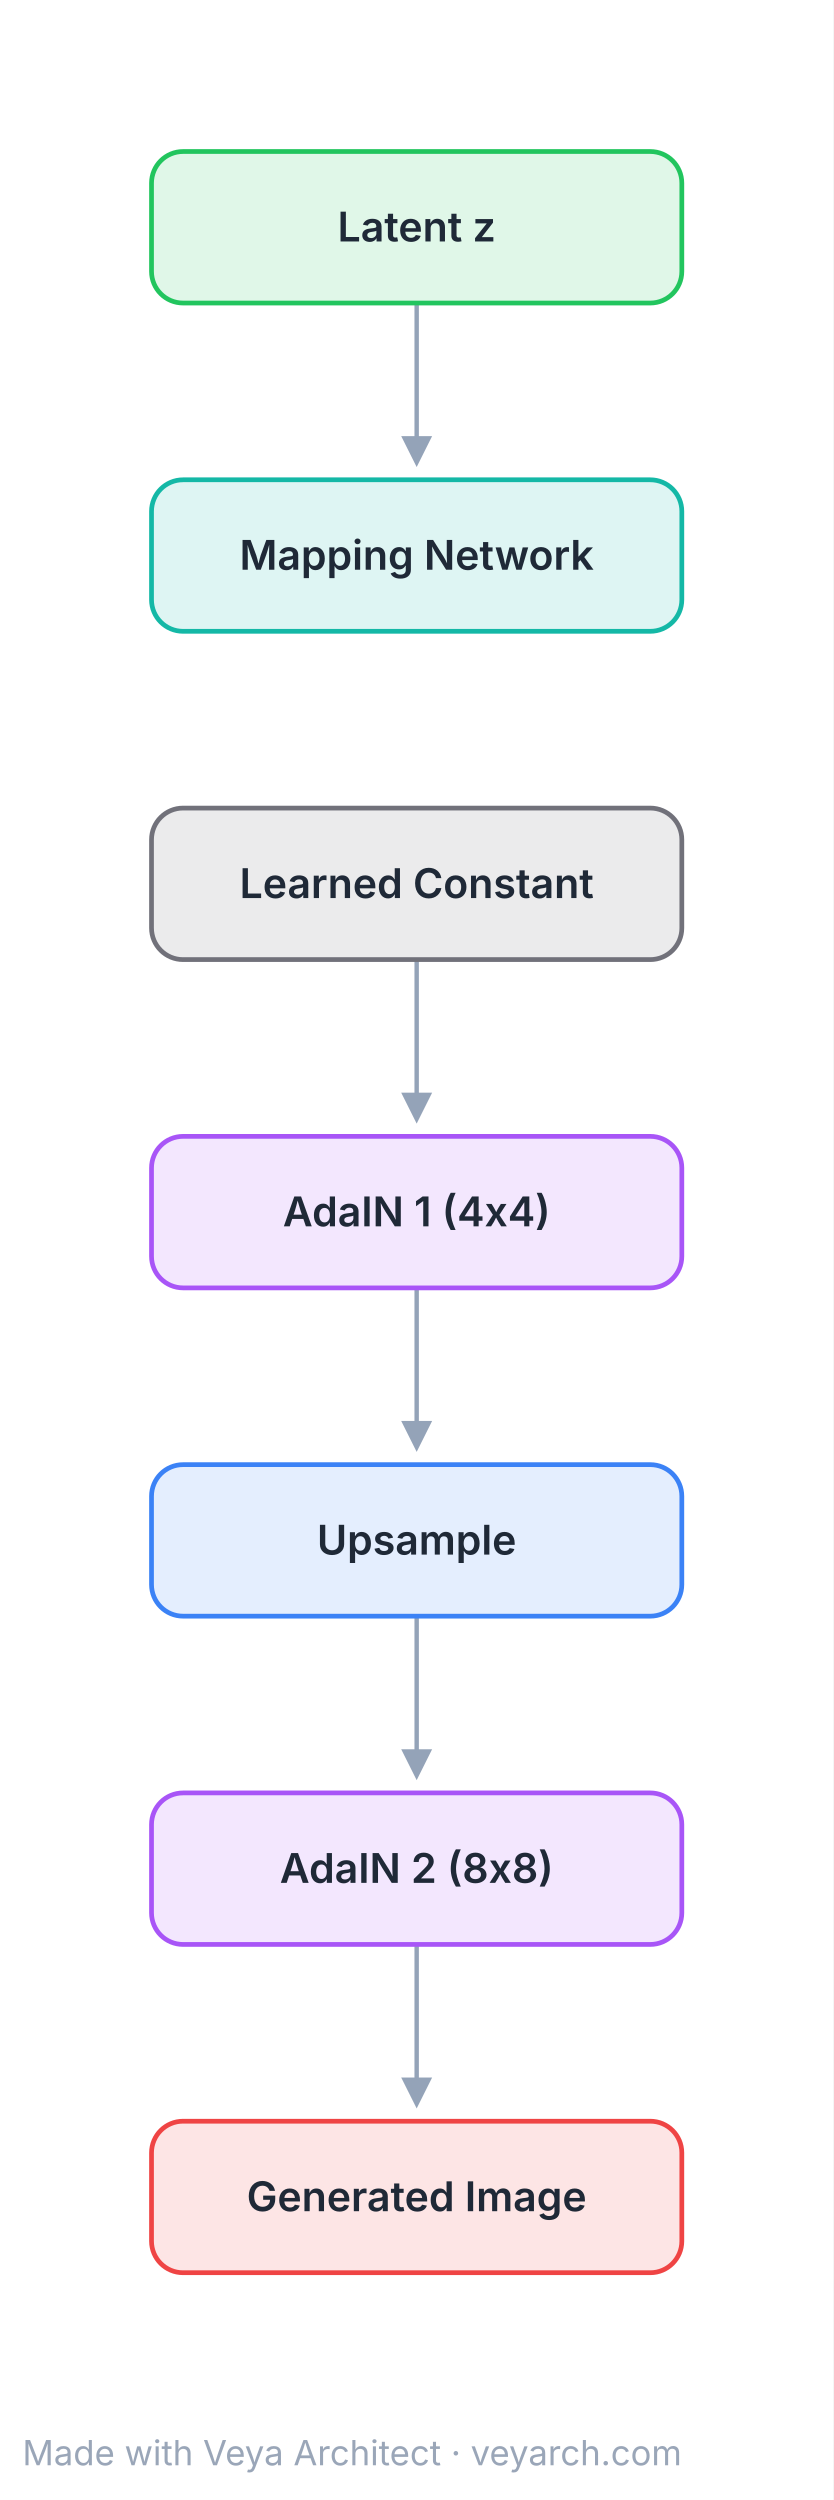
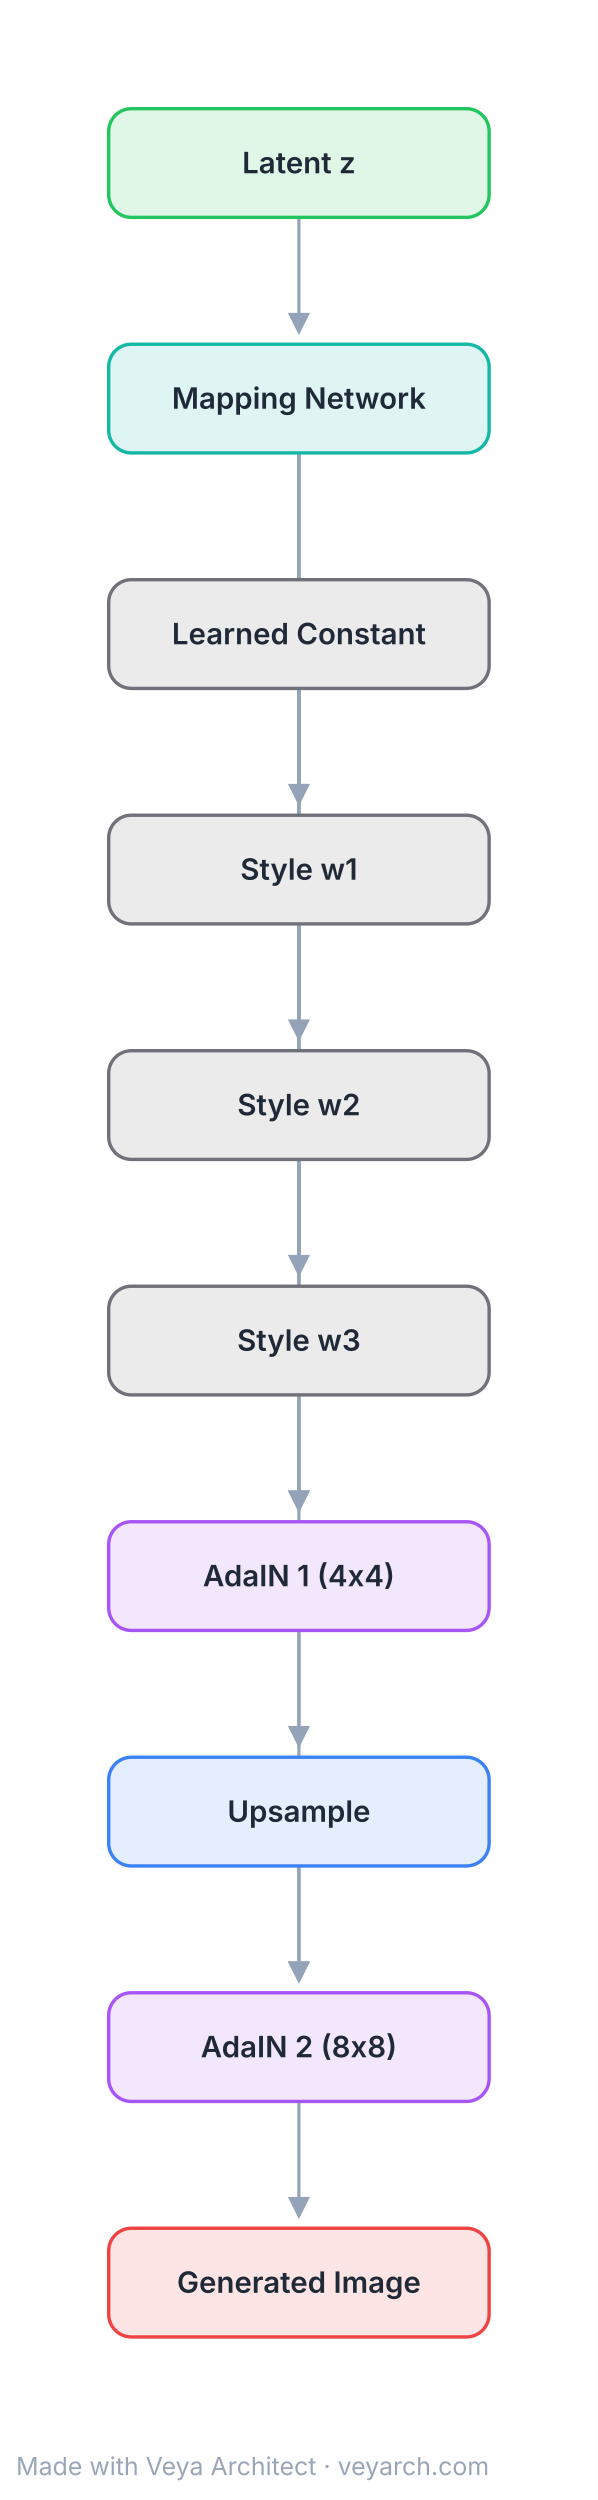
- <svg xmlns="http://www.w3.org/2000/svg" width="264" height="792" viewBox="0 0 264 792" font-family="-apple-system, 'Segoe UI', Inter, Helvetica, Arial, sans-serif">
+ <svg xmlns="http://www.w3.org/2000/svg" width="264" height="1104" viewBox="0 0 264 1104" font-family="-apple-system, 'Segoe UI', Inter, Helvetica, Arial, sans-serif">
  <defs>
    <marker id="arrow" viewBox="0 0 10 10" refX="8" refY="5" markerWidth="7" markerHeight="7" orient="auto-start-reverse">
      <path d="M0,0 L10,5 L0,10 z" fill="#94a3b8" />
    </marker>
  </defs>
-   <rect x="0" y="0" width="264" height="792" fill="#ffffff" />
+   <rect x="0" y="0" width="264" height="1104" fill="#ffffff" />
  <path d="M132.0,96.0 C132.0,121.0 132.0,121.0 132.0,146.0" fill="none" stroke="#94a3b8" stroke-width="1.4" marker-end="url(#arrow)" />
-   <path d="M132.0,304.0 C132.0,329.0 132.0,329.0 132.0,354.0" fill="none" stroke="#94a3b8" stroke-width="1.4" marker-end="url(#arrow)" />
-   <path d="M132.0,408.0 C132.0,433.0 132.0,433.0 132.0,458.0" fill="none" stroke="#94a3b8" stroke-width="1.4" marker-end="url(#arrow)" />
-   <path d="M132.0,512.0 C132.0,537.0 132.0,537.0 132.0,562.0" fill="none" stroke="#94a3b8" stroke-width="1.4" marker-end="url(#arrow)" />
-   <path d="M132.0,616.0 C132.0,641.0 132.0,641.0 132.0,666.0" fill="none" stroke="#94a3b8" stroke-width="1.4" marker-end="url(#arrow)" />
+   <path d="M132.0,200.0 C132.0,277.0 132.0,277.0 132.0,354.0" fill="none" stroke="#94a3b8" stroke-width="1.4" marker-end="url(#arrow)" />
+   <path d="M132.0,200.0 C132.0,329.0 132.0,329.0 132.0,458.0" fill="none" stroke="#94a3b8" stroke-width="1.4" marker-end="url(#arrow)" />
+   <path d="M132.0,200.0 C132.0,381.0 132.0,381.0 132.0,562.0" fill="none" stroke="#94a3b8" stroke-width="1.4" marker-end="url(#arrow)" />
+   <path d="M132.0,304.0 C132.0,485.0 132.0,485.0 132.0,666.0" fill="none" stroke="#94a3b8" stroke-width="1.4" marker-end="url(#arrow)" />
+   <path d="M132.0,408.0 C132.0,537.0 132.0,537.0 132.0,666.0" fill="none" stroke="#94a3b8" stroke-width="1.4" marker-end="url(#arrow)" />
+   <path d="M132.0,720.0 C132.0,745.0 132.0,745.0 132.0,770.0" fill="none" stroke="#94a3b8" stroke-width="1.4" marker-end="url(#arrow)" />
+   <path d="M132.0,824.0 C132.0,849.0 132.0,849.0 132.0,874.0" fill="none" stroke="#94a3b8" stroke-width="1.4" marker-end="url(#arrow)" />
+   <path d="M132.0,512.0 C132.0,693.0 132.0,693.0 132.0,874.0" fill="none" stroke="#94a3b8" stroke-width="1.4" marker-end="url(#arrow)" />
+   <path d="M132.0,928.0 C132.0,953.0 132.0,953.0 132.0,978.0" fill="none" stroke="#94a3b8" stroke-width="1.4" marker-end="url(#arrow)" />
  <rect x="48.0" y="48.0" width="168" height="48" rx="10" fill="rgb(224, 247, 232)" stroke="#22c55e" stroke-width="1.5" />
  <text x="132.0" y="76.5" text-anchor="middle" font-size="13" font-weight="600" fill="#1f2937">Latent z</text>
  <rect x="48.0" y="152.0" width="168" height="48" rx="10" fill="rgb(222, 245, 243)" stroke="#14b8a6" stroke-width="1.5" />
  <text x="132.0" y="180.5" text-anchor="middle" font-size="13" font-weight="600" fill="#1f2937">Mapping Network</text>
  <rect x="48.0" y="256.0" width="168" height="48" rx="10" fill="rgb(235, 235, 236)" stroke="#71717a" stroke-width="1.5" />
  <text x="132.0" y="284.5" text-anchor="middle" font-size="13" font-weight="600" fill="#1f2937">Learned Constant</text>
-   <rect x="48.0" y="360.0" width="168" height="48" rx="10" fill="rgb(243, 231, 254)" stroke="#a855f7" stroke-width="1.5" />
-   <text x="132.0" y="388.5" text-anchor="middle" font-size="13" font-weight="600" fill="#1f2937">AdaIN 1 (4x4)</text>
-   <rect x="48.0" y="464.0" width="168" height="48" rx="10" fill="rgb(228, 238, 254)" stroke="#3b82f6" stroke-width="1.5" />
-   <text x="132.0" y="492.5" text-anchor="middle" font-size="13" font-weight="600" fill="#1f2937">Upsample</text>
-   <rect x="48.0" y="568.0" width="168" height="48" rx="10" fill="rgb(243, 231, 254)" stroke="#a855f7" stroke-width="1.5" />
-   <text x="132.0" y="596.5" text-anchor="middle" font-size="13" font-weight="600" fill="#1f2937">AdaIN 2 (8x8)</text>
-   <rect x="48.0" y="672.0" width="168" height="48" rx="10" fill="rgb(253, 229, 229)" stroke="#ef4444" stroke-width="1.5" />
-   <text x="132.0" y="700.5" text-anchor="middle" font-size="13" font-weight="600" fill="#1f2937">Generated Image</text>
-   <text x="216" y="781" text-anchor="end" font-size="11" fill="#9aa6b8">Made with Veya Architect · veyarch.com</text>
+   <rect x="48.0" y="360.0" width="168" height="48" rx="10" fill="rgb(235, 235, 236)" stroke="#71717a" stroke-width="1.5" />
+   <text x="132.0" y="388.5" text-anchor="middle" font-size="13" font-weight="600" fill="#1f2937">Style w1</text>
+   <rect x="48.0" y="464.0" width="168" height="48" rx="10" fill="rgb(235, 235, 236)" stroke="#71717a" stroke-width="1.5" />
+   <text x="132.0" y="492.5" text-anchor="middle" font-size="13" font-weight="600" fill="#1f2937">Style w2</text>
+   <rect x="48.0" y="568.0" width="168" height="48" rx="10" fill="rgb(235, 235, 236)" stroke="#71717a" stroke-width="1.5" />
+   <text x="132.0" y="596.5" text-anchor="middle" font-size="13" font-weight="600" fill="#1f2937">Style w3</text>
+   <rect x="48.0" y="672.0" width="168" height="48" rx="10" fill="rgb(243, 231, 254)" stroke="#a855f7" stroke-width="1.5" />
+   <text x="132.0" y="700.5" text-anchor="middle" font-size="13" font-weight="600" fill="#1f2937">AdaIN 1 (4x4)</text>
+   <rect x="48.0" y="776.0" width="168" height="48" rx="10" fill="rgb(228, 238, 254)" stroke="#3b82f6" stroke-width="1.5" />
+   <text x="132.0" y="804.5" text-anchor="middle" font-size="13" font-weight="600" fill="#1f2937">Upsample</text>
+   <rect x="48.0" y="880.0" width="168" height="48" rx="10" fill="rgb(243, 231, 254)" stroke="#a855f7" stroke-width="1.5" />
+   <text x="132.0" y="908.5" text-anchor="middle" font-size="13" font-weight="600" fill="#1f2937">AdaIN 2 (8x8)</text>
+   <rect x="48.0" y="984.0" width="168" height="48" rx="10" fill="rgb(253, 229, 229)" stroke="#ef4444" stroke-width="1.5" />
+   <text x="132.0" y="1012.5" text-anchor="middle" font-size="13" font-weight="600" fill="#1f2937">Generated Image</text>
+   <text x="216" y="1093" text-anchor="end" font-size="11" fill="#9aa6b8">Made with Veya Architect · veyarch.com</text>
</svg>
